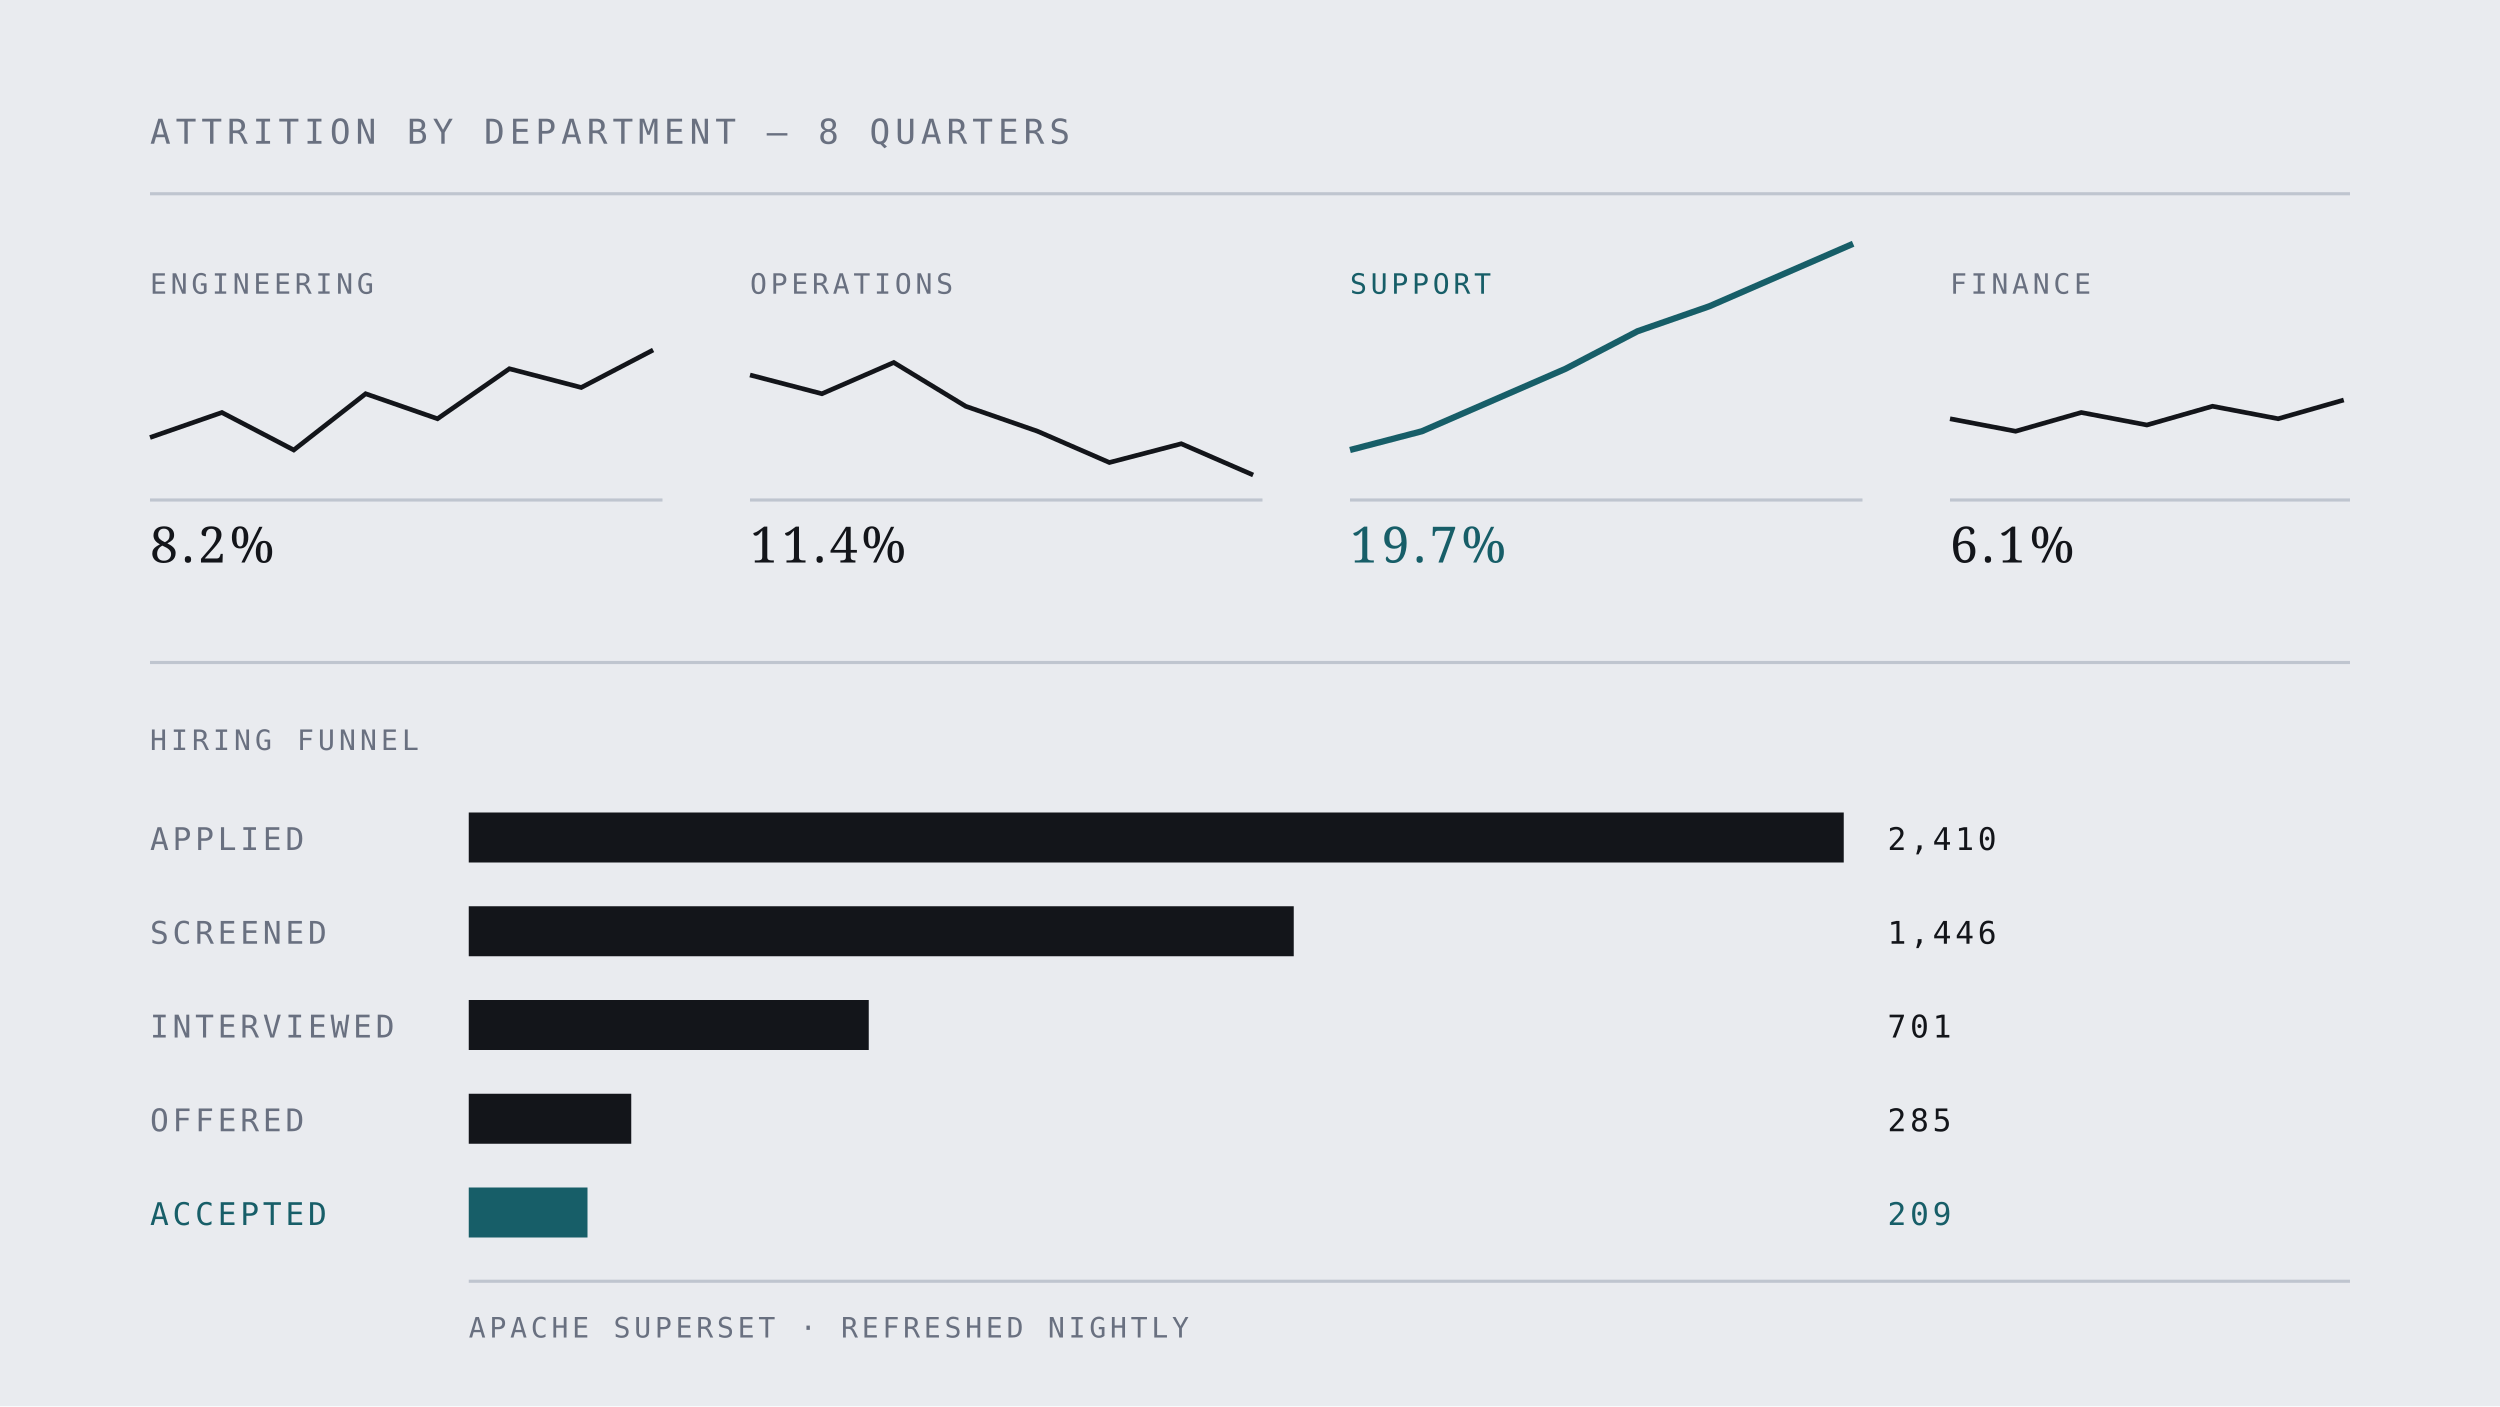
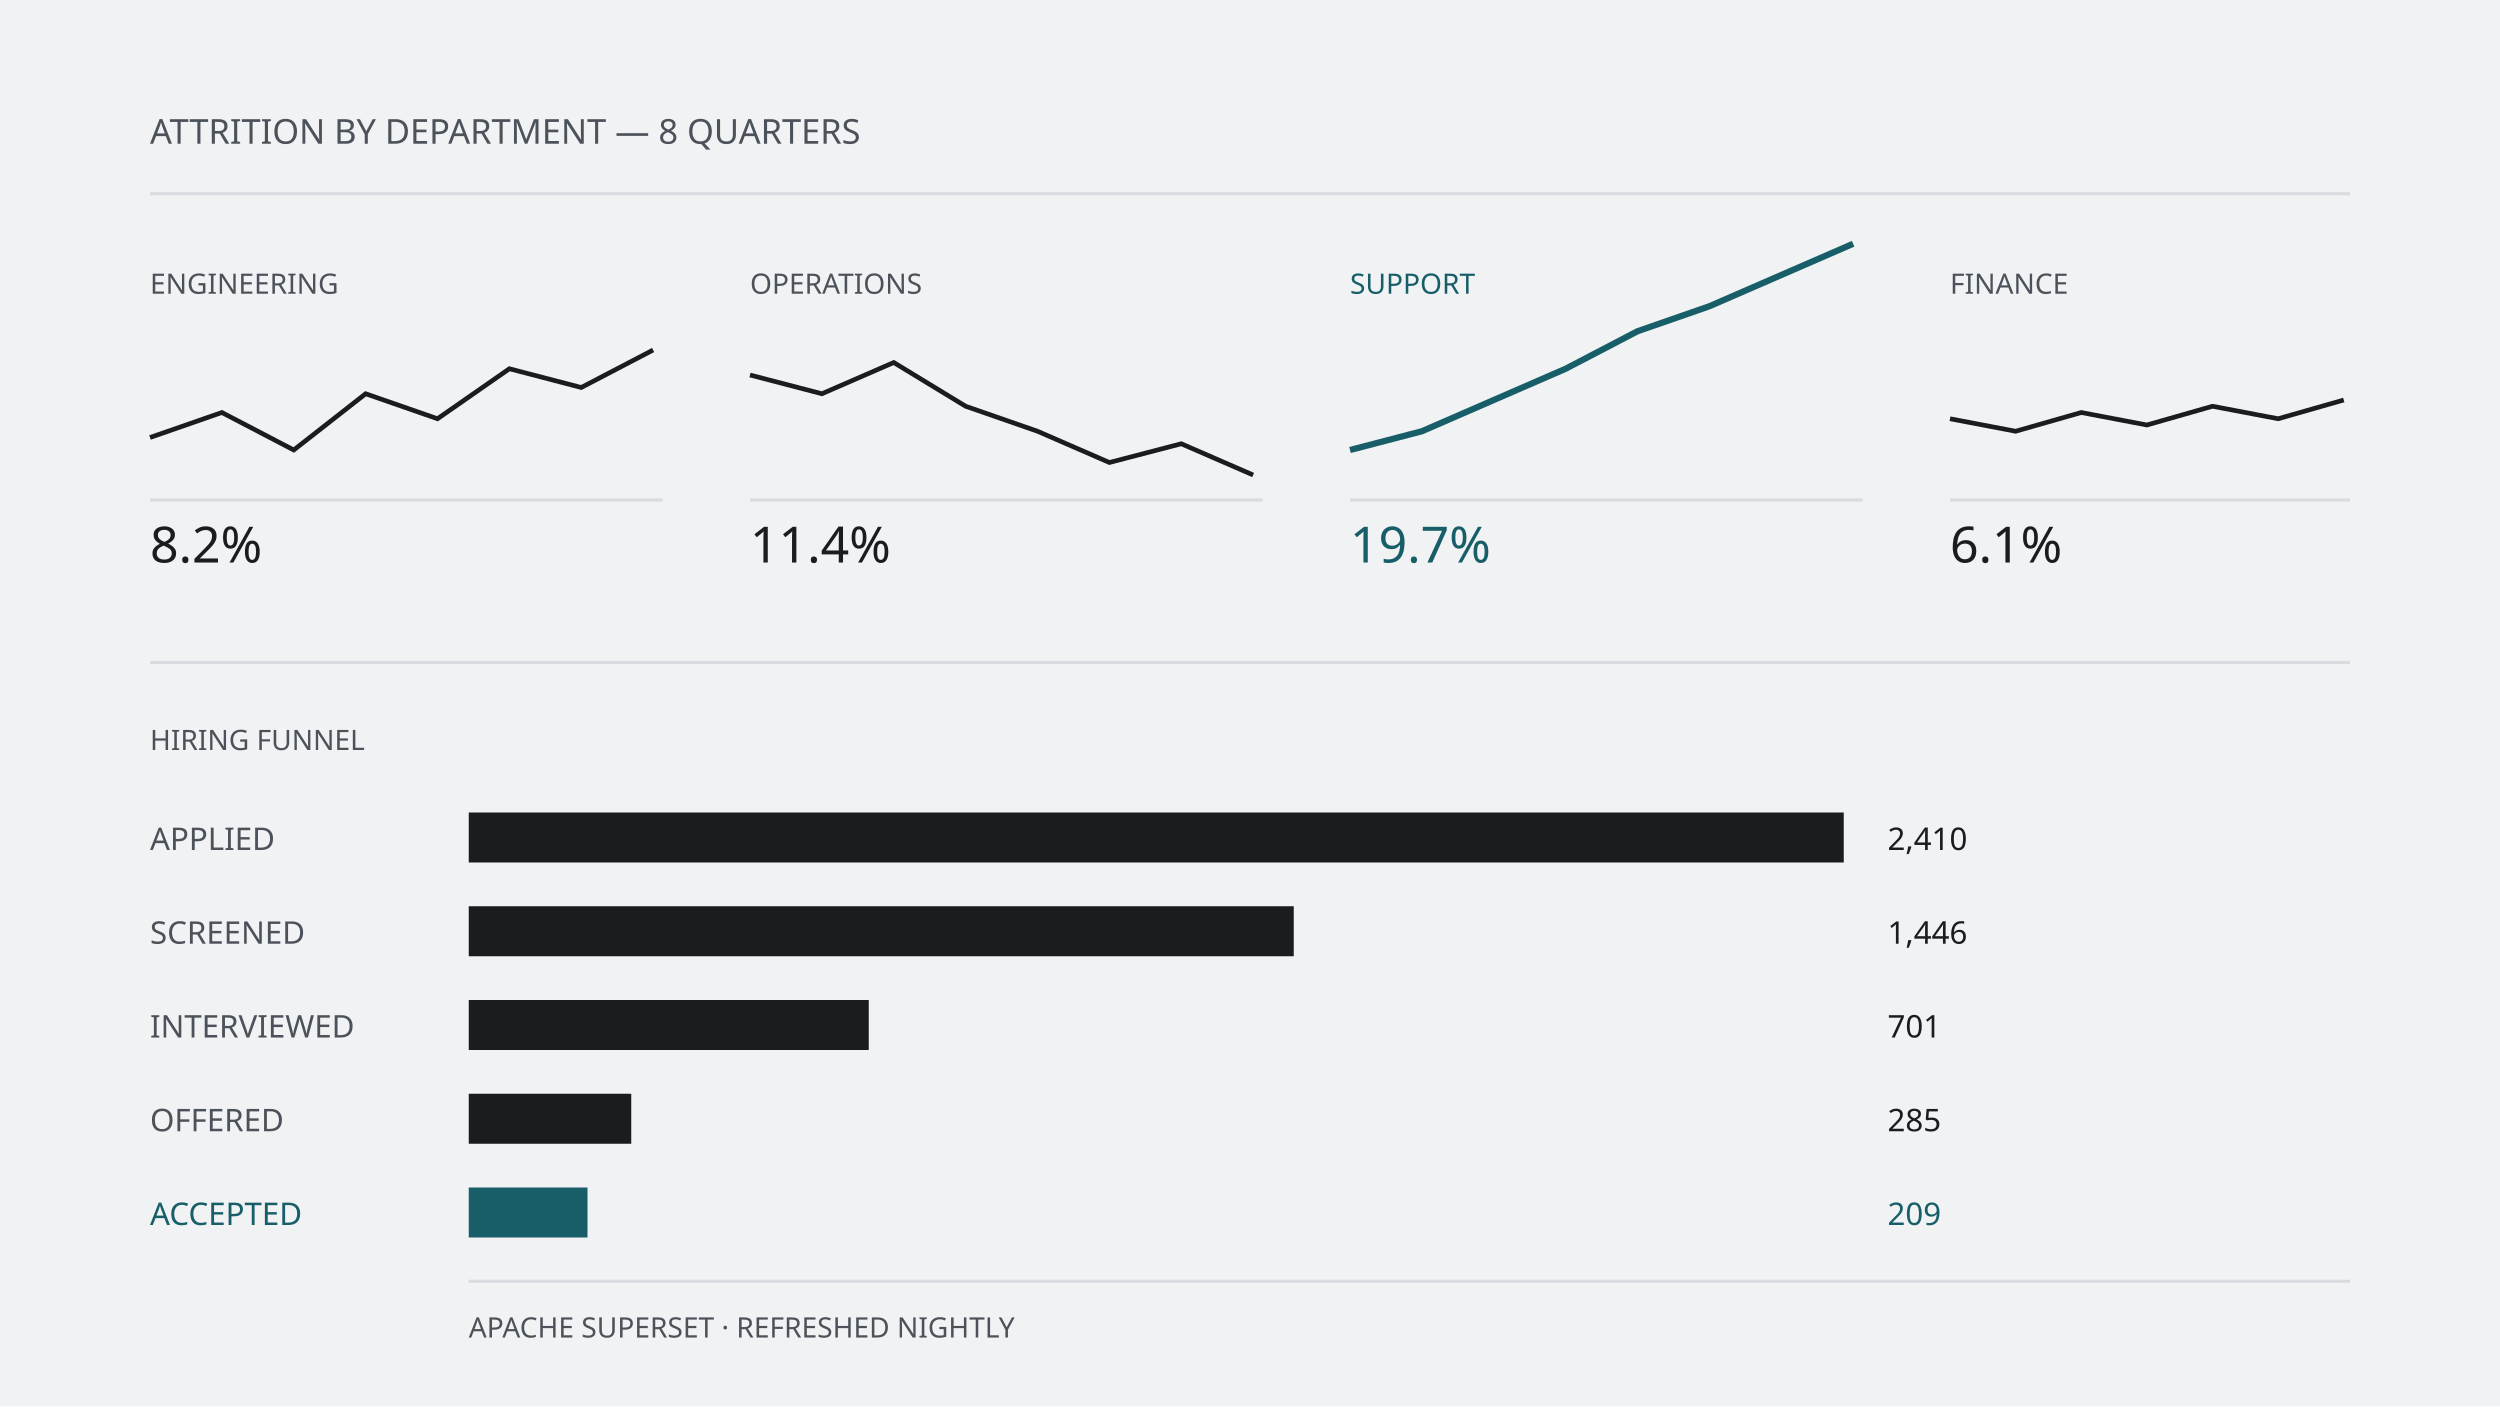
<svg xmlns="http://www.w3.org/2000/svg" viewBox="0 0 800 450" width="800" height="450" role="img" aria-label="Attrition by department shown as small multiples with a hiring funnel">
-   <rect width="800" height="450" fill="#E9EBEF" />
-   <g font-family="ui-monospace, SFMono-Regular, Menlo, monospace" font-size="11" letter-spacing="1.6" fill="#697080">
+   <rect width="800" height="450" fill="#F1F2F4" />
+   <g font-family="'Comic Sans MS', 'Segoe UI', system-ui, sans-serif" font-size="11" fill="#4C525A">
    <text x="48" y="46">ATTRITION BY DEPARTMENT — 8 QUARTERS</text>
  </g>
-   <line x1="48" y1="62" x2="752" y2="62" stroke="#BFC5CF" />
-   <g font-family="ui-monospace, SFMono-Regular, Menlo, monospace" font-size="9" letter-spacing="1.2">
-     <text x="48" y="94" fill="#697080">ENGINEERING</text>
-     <line x1="48" y1="160" x2="212" y2="160" stroke="#BFC5CF" />
-     <polyline points="48,140 71,132 94,144 117,126 140,134 163,118 186,124 209,112" fill="none" stroke="#13151A" stroke-width="1.5" />
-     <text x="48" y="180" fill="#13151A" font-family="Georgia, serif" font-size="16">8.2%</text>
-     <text x="240" y="94" fill="#697080">OPERATIONS</text>
-     <line x1="240" y1="160" x2="404" y2="160" stroke="#BFC5CF" />
-     <polyline points="240,120 263,126 286,116 309,130 332,138 355,148 378,142 401,152" fill="none" stroke="#13151A" stroke-width="1.5" />
-     <text x="240" y="180" fill="#13151A" font-family="Georgia, serif" font-size="16">11.4%</text>
+   <line x1="48" y1="62" x2="752" y2="62" stroke="#D8DBE0" />
+   <g font-family="'Comic Sans MS', 'Segoe UI', system-ui, sans-serif" font-size="9">
+     <text x="48" y="94" fill="#4C525A">ENGINEERING</text>
+     <line x1="48" y1="160" x2="212" y2="160" stroke="#D8DBE0" />
+     <polyline points="48,140 71,132 94,144 117,126 140,134 163,118 186,124 209,112" fill="none" stroke="#1A1C20" stroke-width="1.5" />
+     <text x="48" y="180" fill="#1A1C20" font-family="'Comic Sans MS', 'Segoe UI', system-ui, sans-serif" font-size="16">8.2%</text>
+     <text x="240" y="94" fill="#4C525A">OPERATIONS</text>
+     <line x1="240" y1="160" x2="404" y2="160" stroke="#D8DBE0" />
+     <polyline points="240,120 263,126 286,116 309,130 332,138 355,148 378,142 401,152" fill="none" stroke="#1A1C20" stroke-width="1.5" />
+     <text x="240" y="180" fill="#1A1C20" font-family="'Comic Sans MS', 'Segoe UI', system-ui, sans-serif" font-size="16">11.4%</text>
    <text x="432" y="94" fill="#175E68">SUPPORT</text>
-     <line x1="432" y1="160" x2="596" y2="160" stroke="#BFC5CF" />
+     <line x1="432" y1="160" x2="596" y2="160" stroke="#D8DBE0" />
    <polyline points="432,144 455,138 478,128 501,118 524,106 547,98 570,88 593,78" fill="none" stroke="#175E68" stroke-width="2" />
-     <text x="432" y="180" fill="#175E68" font-family="Georgia, serif" font-size="16">19.7%</text>
-     <text x="624" y="94" fill="#697080">FINANCE</text>
-     <line x1="624" y1="160" x2="752" y2="160" stroke="#BFC5CF" />
-     <polyline points="624,134 645,138 666,132 687,136 708,130 729,134 750,128" fill="none" stroke="#13151A" stroke-width="1.5" />
-     <text x="624" y="180" fill="#13151A" font-family="Georgia, serif" font-size="16">6.1%</text>
+     <text x="432" y="180" fill="#175E68" font-family="'Comic Sans MS', 'Segoe UI', system-ui, sans-serif" font-size="16">19.7%</text>
+     <text x="624" y="94" fill="#4C525A">FINANCE</text>
+     <line x1="624" y1="160" x2="752" y2="160" stroke="#D8DBE0" />
+     <polyline points="624,134 645,138 666,132 687,136 708,130 729,134 750,128" fill="none" stroke="#1A1C20" stroke-width="1.5" />
+     <text x="624" y="180" fill="#1A1C20" font-family="'Comic Sans MS', 'Segoe UI', system-ui, sans-serif" font-size="16">6.1%</text>
  </g>
-   <line x1="48" y1="212" x2="752" y2="212" stroke="#BFC5CF" />
-   <g font-family="ui-monospace, SFMono-Regular, Menlo, monospace" font-size="9" letter-spacing="1.3" fill="#697080">
+   <line x1="48" y1="212" x2="752" y2="212" stroke="#D8DBE0" />
+   <g font-family="'Comic Sans MS', 'Segoe UI', system-ui, sans-serif" font-size="9" fill="#4C525A">
    <text x="48" y="240">HIRING FUNNEL</text>
  </g>
-   <g font-family="ui-monospace, SFMono-Regular, Menlo, monospace" font-size="10" letter-spacing="1.2">
-     <text x="48" y="272" fill="#697080">APPLIED</text>
-     <rect x="150" y="260" width="440" height="16" fill="#13151A" />
-     <text x="604" y="272" fill="#13151A">2,410</text>
-     <text x="48" y="302" fill="#697080">SCREENED</text>
-     <rect x="150" y="290" width="264" height="16" fill="#13151A" />
-     <text x="604" y="302" fill="#13151A">1,446</text>
-     <text x="48" y="332" fill="#697080">INTERVIEWED</text>
-     <rect x="150" y="320" width="128" height="16" fill="#13151A" />
-     <text x="604" y="332" fill="#13151A">701</text>
-     <text x="48" y="362" fill="#697080">OFFERED</text>
-     <rect x="150" y="350" width="52" height="16" fill="#13151A" />
-     <text x="604" y="362" fill="#13151A">285</text>
+   <g font-family="'Comic Sans MS', 'Segoe UI', system-ui, sans-serif" font-size="10">
+     <text x="48" y="272" fill="#4C525A">APPLIED</text>
+     <rect x="150" y="260" width="440" height="16" fill="#1A1C20" />
+     <text x="604" y="272" fill="#1A1C20">2,410</text>
+     <text x="48" y="302" fill="#4C525A">SCREENED</text>
+     <rect x="150" y="290" width="264" height="16" fill="#1A1C20" />
+     <text x="604" y="302" fill="#1A1C20">1,446</text>
+     <text x="48" y="332" fill="#4C525A">INTERVIEWED</text>
+     <rect x="150" y="320" width="128" height="16" fill="#1A1C20" />
+     <text x="604" y="332" fill="#1A1C20">701</text>
+     <text x="48" y="362" fill="#4C525A">OFFERED</text>
+     <rect x="150" y="350" width="52" height="16" fill="#1A1C20" />
+     <text x="604" y="362" fill="#1A1C20">285</text>
    <text x="48" y="392" fill="#175E68">ACCEPTED</text>
    <rect x="150" y="380" width="38" height="16" fill="#175E68" />
    <text x="604" y="392" fill="#175E68">209</text>
  </g>
-   <line x1="150" y1="410" x2="752" y2="410" stroke="#BFC5CF" />
-   <g font-family="ui-monospace, SFMono-Regular, Menlo, monospace" font-size="9" letter-spacing="1.2" fill="#697080">
+   <line x1="150" y1="410" x2="752" y2="410" stroke="#D8DBE0" />
+   <g font-family="'Comic Sans MS', 'Segoe UI', system-ui, sans-serif" font-size="9" fill="#4C525A">
    <text x="150" y="428">APACHE SUPERSET · REFRESHED NIGHTLY</text>
  </g>
</svg>
